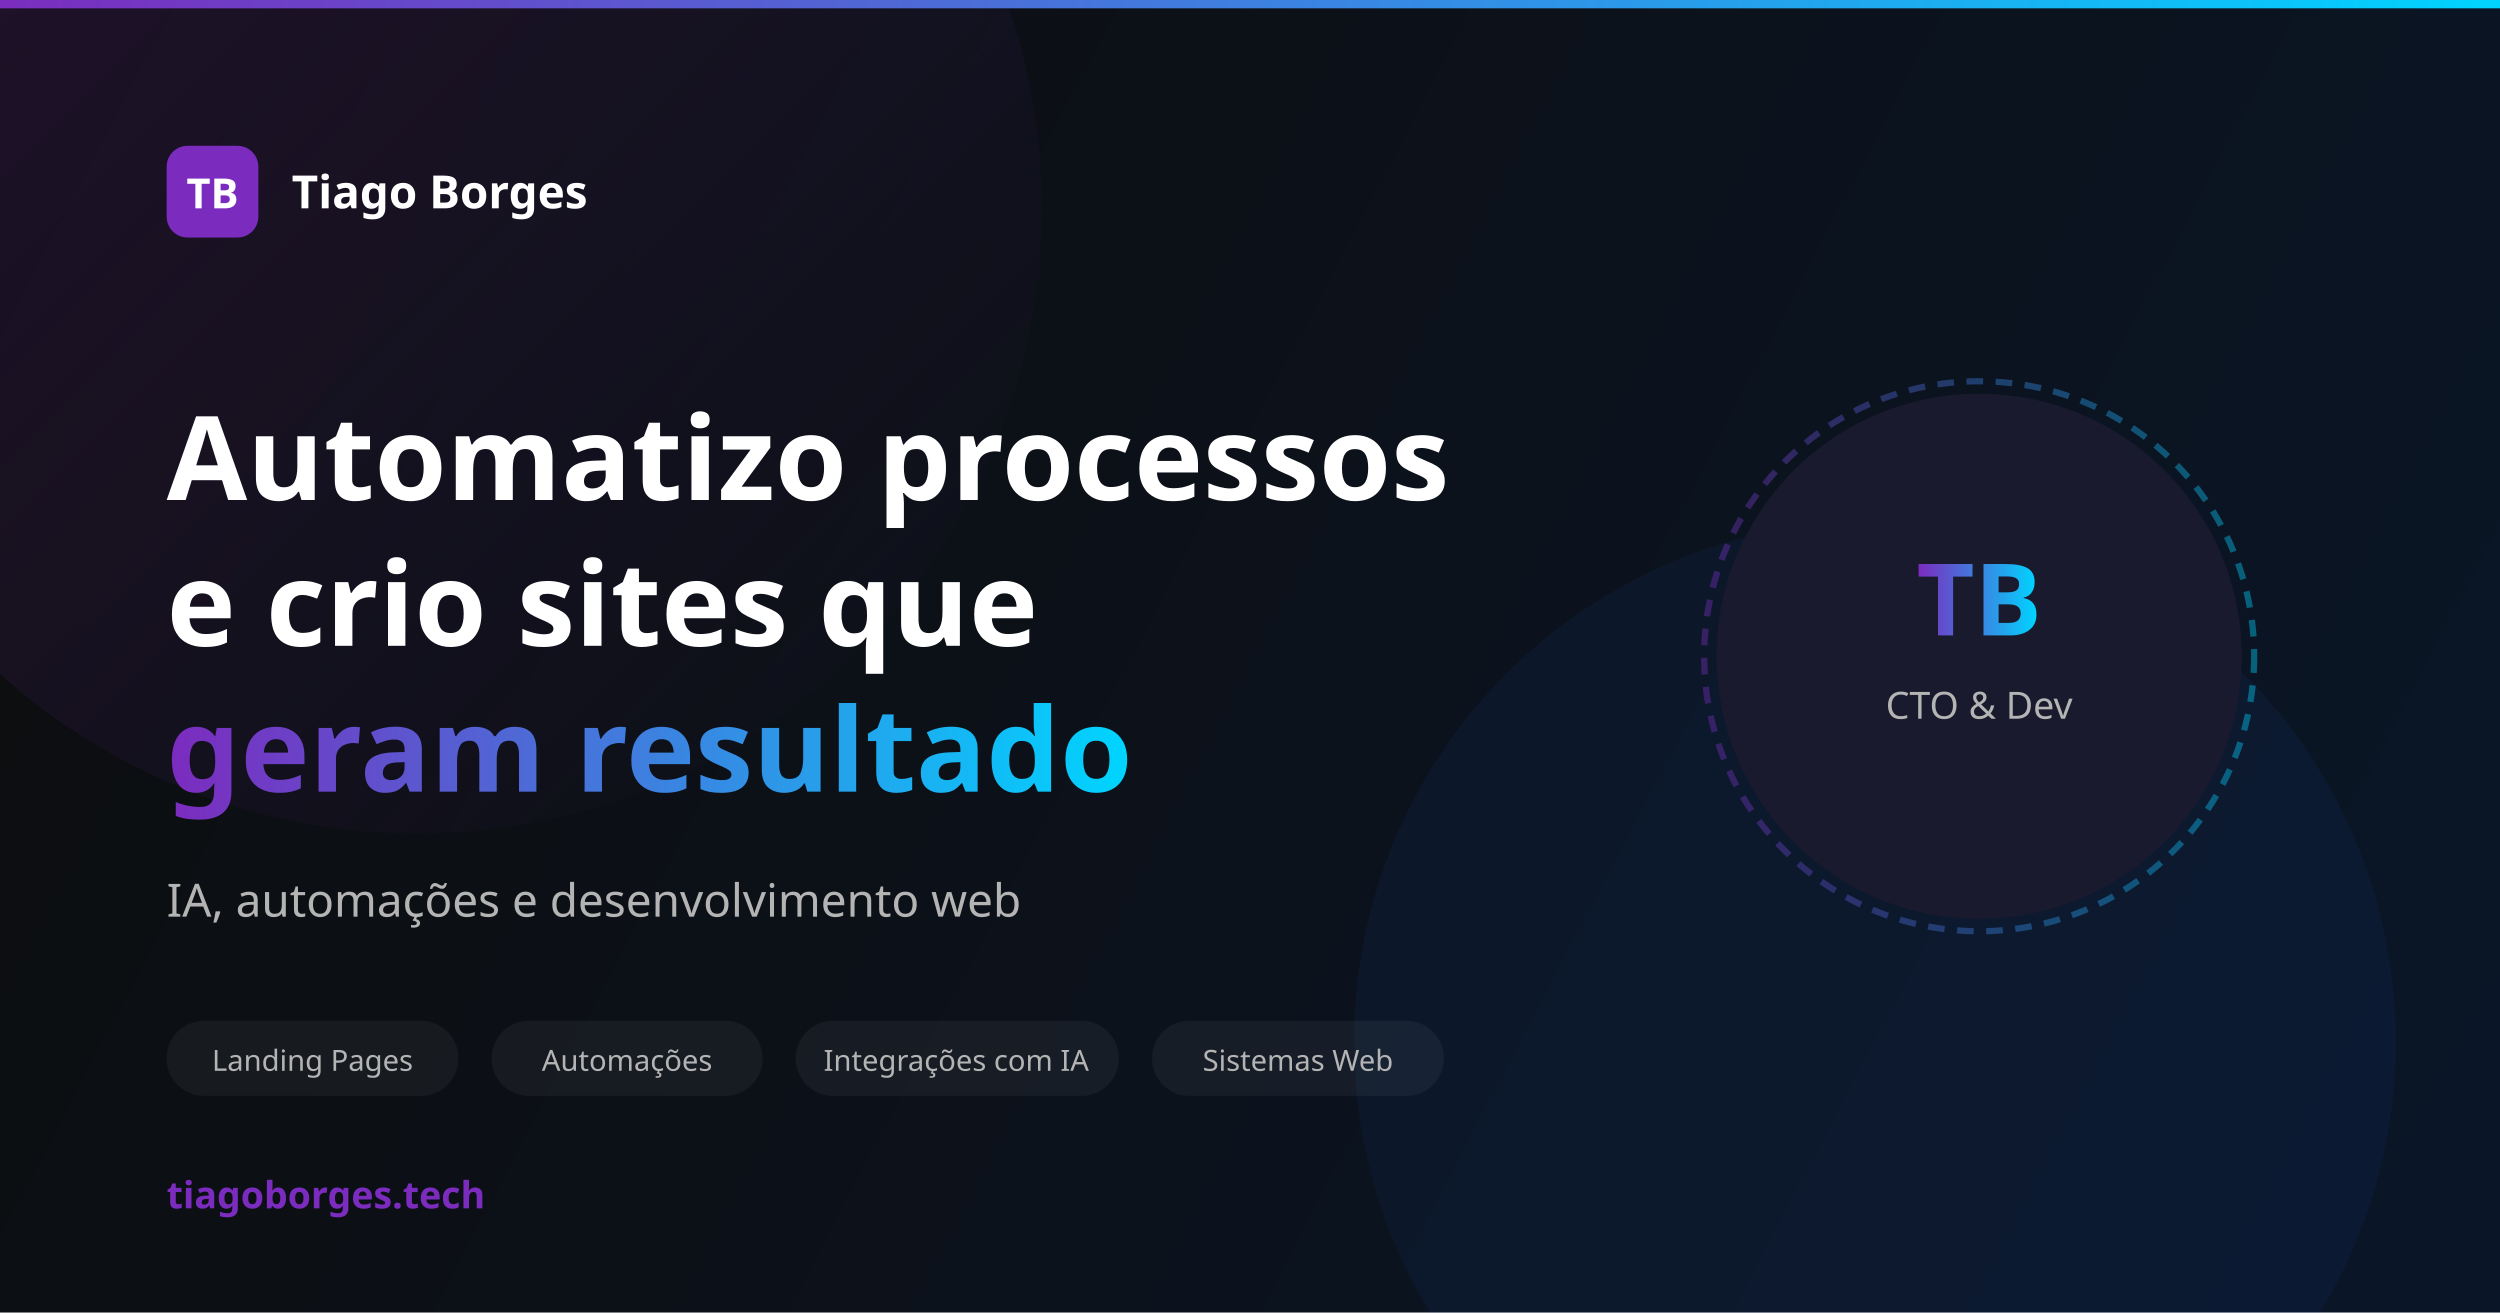
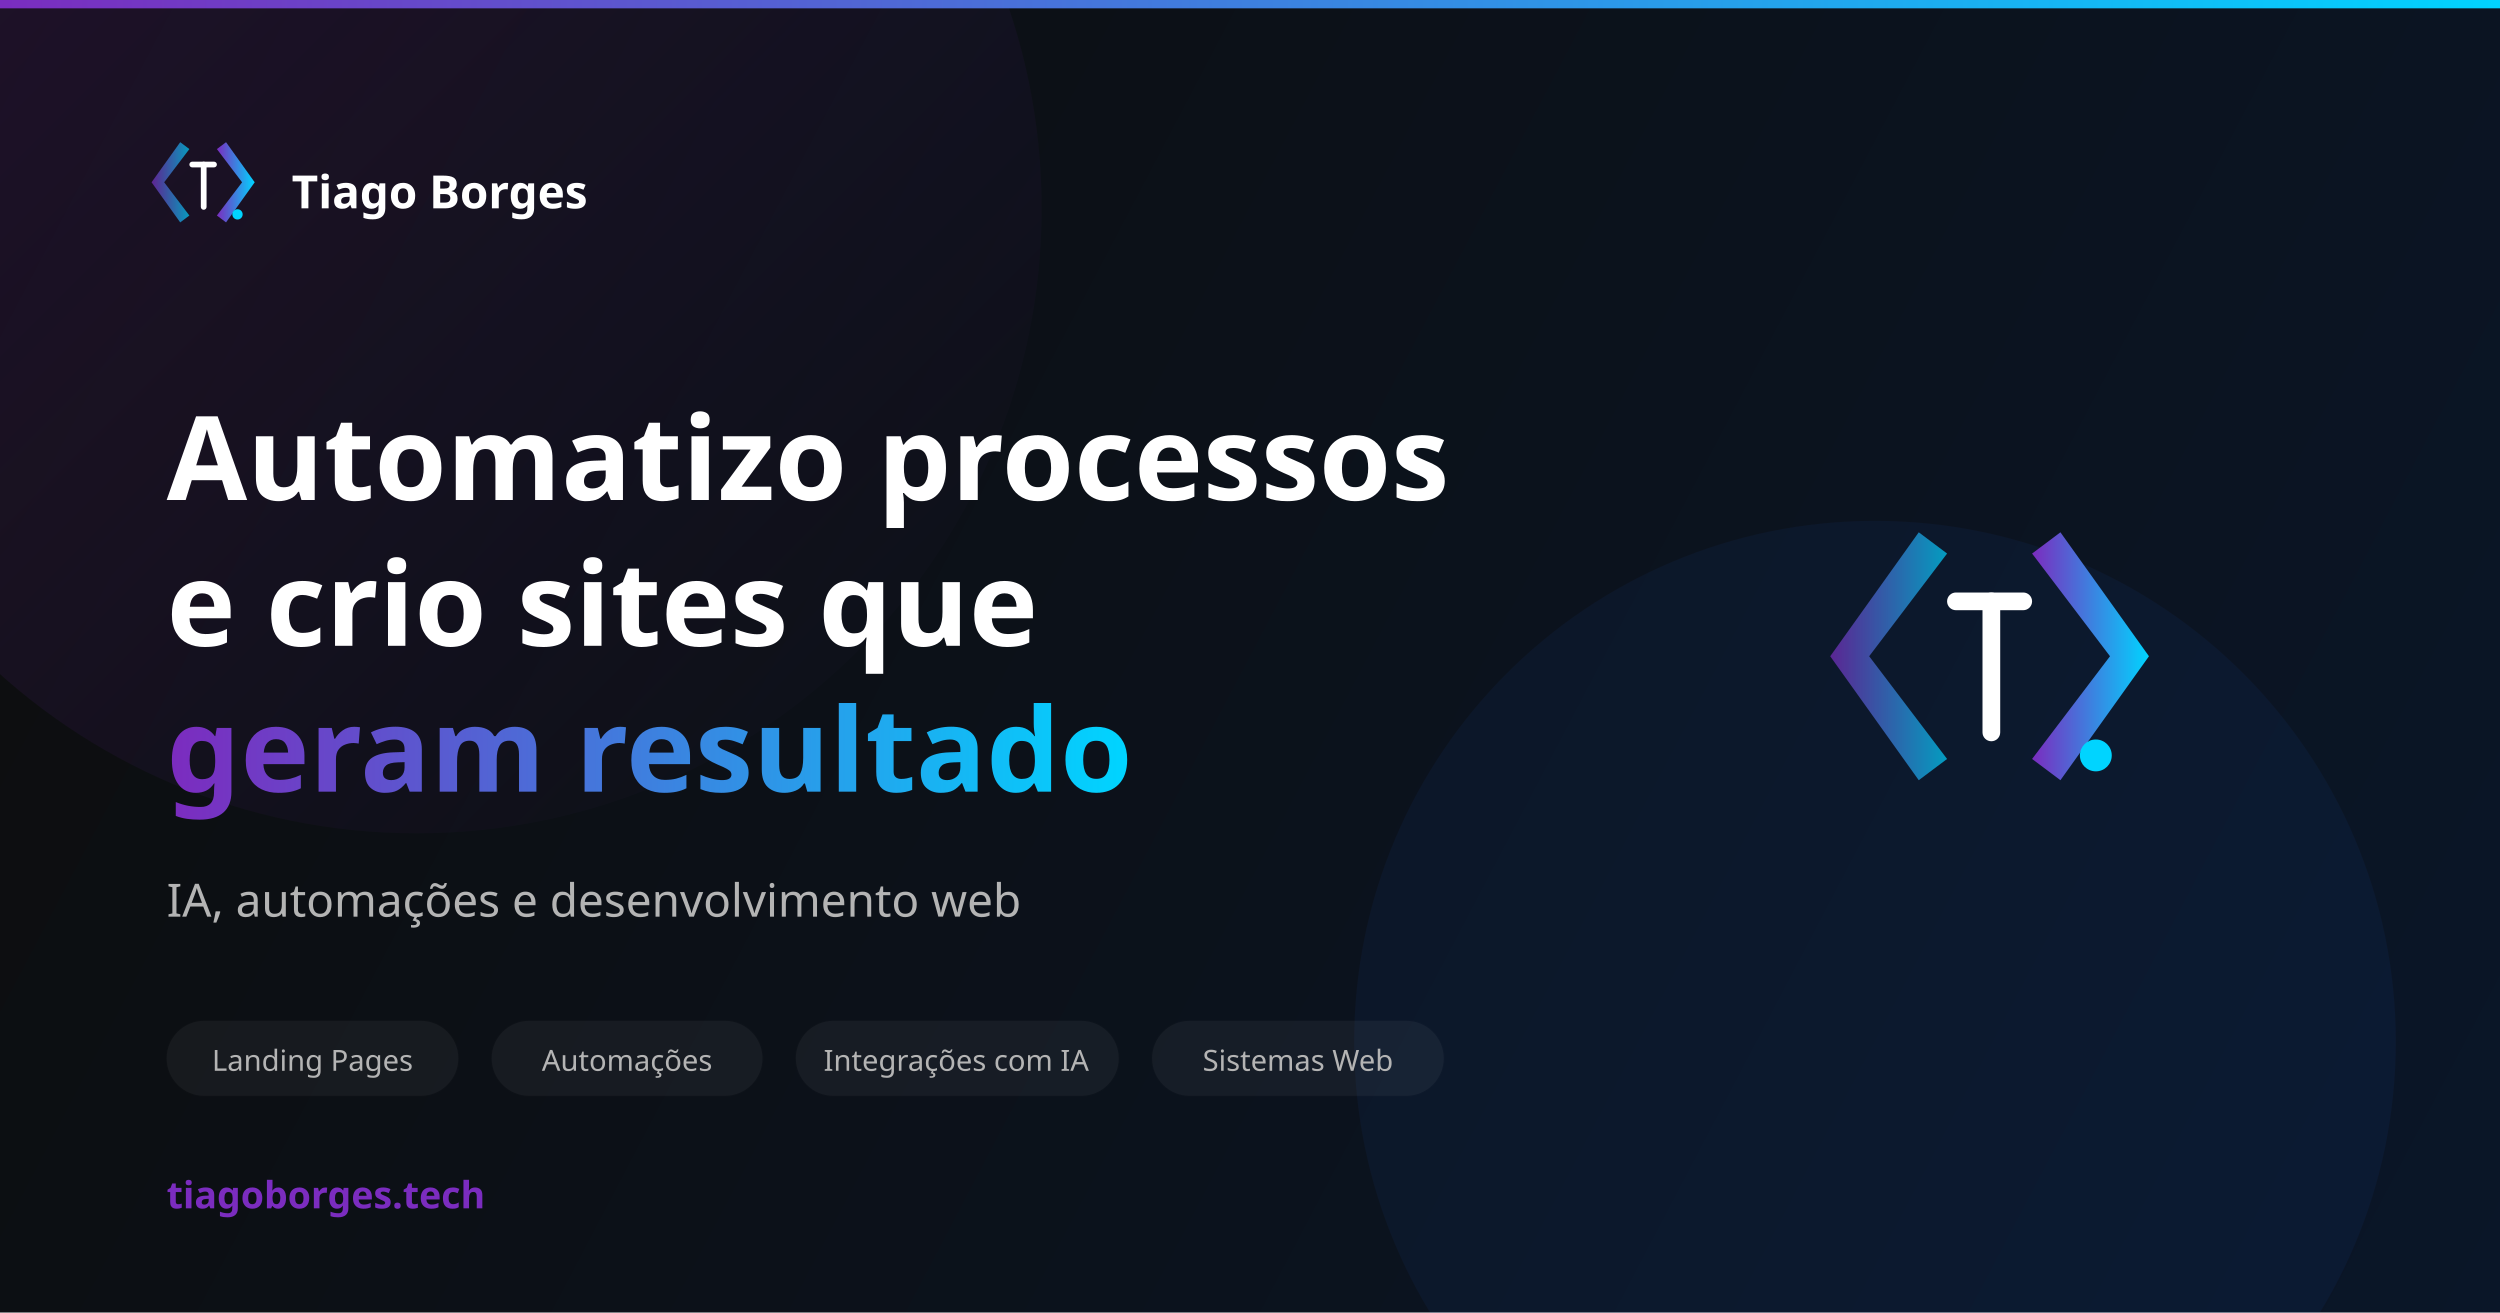
<svg xmlns="http://www.w3.org/2000/svg" width="1200" height="630" viewBox="0 0 1200 630" fill="none">
  <defs>
    <linearGradient id="bgGrad" x1="0" y1="0" x2="1200" y2="630" gradientUnits="userSpaceOnUse">
      <stop offset="0%" stop-color="#0d0d0d" />
      <stop offset="100%" stop-color="#0a1628" />
    </linearGradient>
    <linearGradient id="purpleCyan" x1="0" y1="0" x2="1" y2="0">
      <stop offset="0%" stop-color="#7b2cbf" />
      <stop offset="100%" stop-color="#00d4ff" />
    </linearGradient>
    <linearGradient id="purpleGlow" x1="0" y1="0" x2="400" y2="400" gradientUnits="userSpaceOnUse">
      <stop offset="0%" stop-color="#7b2cbf" stop-opacity="0.15" />
      <stop offset="100%" stop-color="#7b2cbf" stop-opacity="0" />
    </linearGradient>
    <clipPath id="circleClip">
      <circle cx="950" cy="315" r="130" />
    </clipPath>
  </defs>
  <rect width="1200" height="630" fill="url(#bgGrad)" />
  <circle cx="200" cy="100" r="300" fill="url(#purpleGlow)" />
  <circle cx="900" cy="500" r="250" fill="#2563eb" opacity="0.06" />
  <rect x="0" y="0" width="1200" height="4" fill="url(#purpleCyan)" />
-   <rect x="80" y="70" width="44" height="44" rx="10" fill="#7b2cbf" />
-   <text x="102" y="100" font-family="system-ui, sans-serif" font-weight="700" font-size="20" fill="white" text-anchor="middle">TB</text>
+   <g transform="translate(70, 60) scale(0.55)">
+     <path d="M5 50 L30 15 L38 21 L16 50 L38 79 L30 85 Z" fill="url(#purpleCyan)" opacity="0.7" />
+     <path d="M95 50 L70 15 L62 21 L84 50 L62 79 L70 85 Z" fill="url(#purpleCyan)" />
+     <rect x="38" y="32" width="24" height="5" rx="2.5" fill="white" />
+     <rect x="48" y="32" width="5" height="42" rx="2.5" fill="white" />
+     <circle cx="80" cy="78" r="4.5" fill="#00d4ff" />
+   </g>
  <text x="140" y="100" font-family="system-ui, sans-serif" font-weight="700" font-size="22" fill="white">Tiago Borges</text>
  <text x="80" y="240" font-family="system-ui, sans-serif" font-weight="700" font-size="56" fill="white">Automatizo processos</text>
  <text x="80" y="310" font-family="system-ui, sans-serif" font-weight="700" font-size="56" fill="white">e crio sites que</text>
  <text x="80" y="380" font-family="system-ui, sans-serif" font-weight="700" font-size="56" fill="url(#purpleCyan)">geram resultado</text>
  <text x="80" y="440" font-family="system-ui, sans-serif" font-weight="400" font-size="22" fill="#b4b4b4">IA, automações e desenvolvimento web</text>
  <rect x="80" y="490" width="140" height="36" rx="18" fill="white" opacity="0.05" stroke="white" stroke-opacity="0.1" />
  <text x="150" y="514" font-family="system-ui, sans-serif" font-weight="500" font-size="14" fill="#b4b4b4" text-anchor="middle">Landing Pages</text>
  <rect x="236" y="490" width="130" height="36" rx="18" fill="white" opacity="0.05" stroke="white" stroke-opacity="0.1" />
  <text x="301" y="514" font-family="system-ui, sans-serif" font-weight="500" font-size="14" fill="#b4b4b4" text-anchor="middle">Automações</text>
  <rect x="382" y="490" width="155" height="36" rx="18" fill="white" opacity="0.05" stroke="white" stroke-opacity="0.1" />
  <text x="459" y="514" font-family="system-ui, sans-serif" font-weight="500" font-size="14" fill="#b4b4b4" text-anchor="middle">Integrações com IA</text>
  <rect x="553" y="490" width="140" height="36" rx="18" fill="white" opacity="0.05" stroke="white" stroke-opacity="0.1" />
  <text x="623" y="514" font-family="system-ui, sans-serif" font-weight="500" font-size="14" fill="#b4b4b4" text-anchor="middle">Sistemas Web</text>
  <text x="80" y="580" font-family="system-ui, sans-serif" font-weight="600" font-size="18" fill="#7b2cbf">tiagoborges.tech</text>
-   <circle cx="950" cy="315" r="132" fill="none" stroke="url(#purpleCyan)" stroke-width="3" stroke-dasharray="8 6" opacity="0.4" />
-   <circle cx="950" cy="315" r="126" fill="#1a1a2e" />
-   <text x="950" y="305" font-family="system-ui, sans-serif" font-weight="700" font-size="48" fill="url(#purpleCyan)" text-anchor="middle">TB</text>
-   <text x="950" y="345" font-family="system-ui, sans-serif" font-weight="500" font-size="18" fill="#b4b4b4" text-anchor="middle">CTO &amp; Dev</text>
+   <g transform="translate(870, 230) scale(1.7)">
+     <path d="M5 50 L30 15 L38 21 L16 50 L38 79 L30 85 Z" fill="url(#purpleCyan)" opacity="0.7" />
+     <path d="M95 50 L70 15 L62 21 L84 50 L62 79 L70 85 Z" fill="url(#purpleCyan)" />
+     <rect x="38" y="32" width="24" height="5" rx="2.5" fill="white" />
+     <rect x="48" y="32" width="5" height="42" rx="2.5" fill="white" />
+     <circle cx="80" cy="78" r="4.5" fill="#00d4ff" />
+   </g>
</svg>
